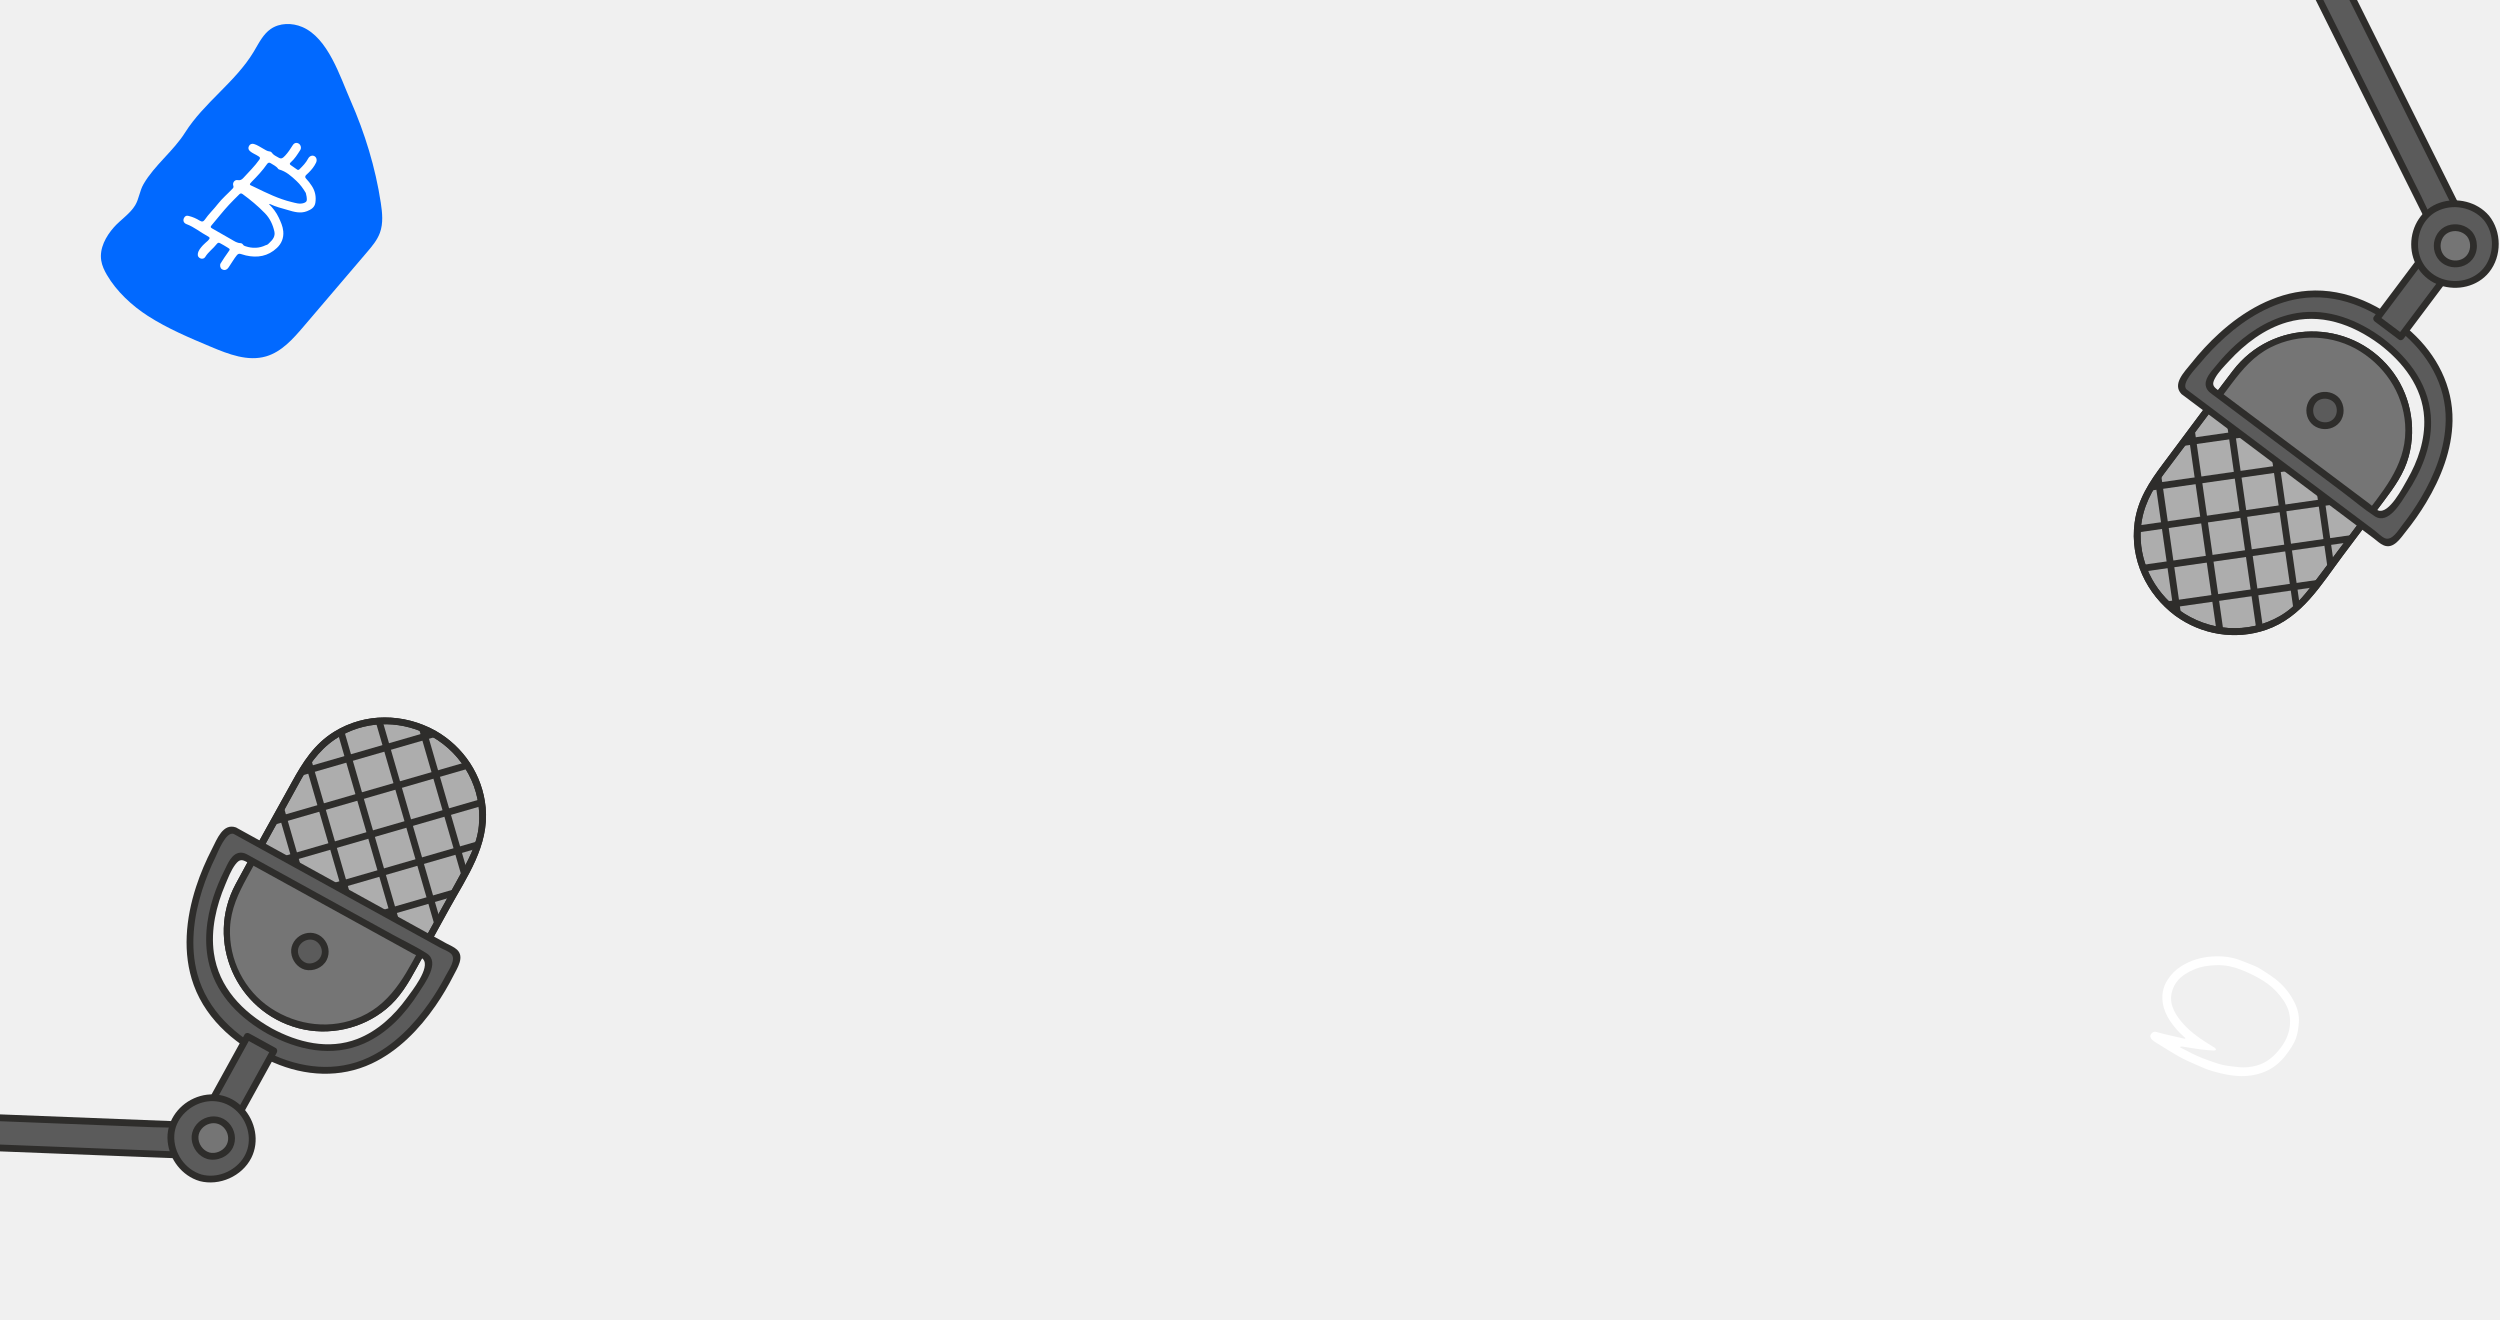
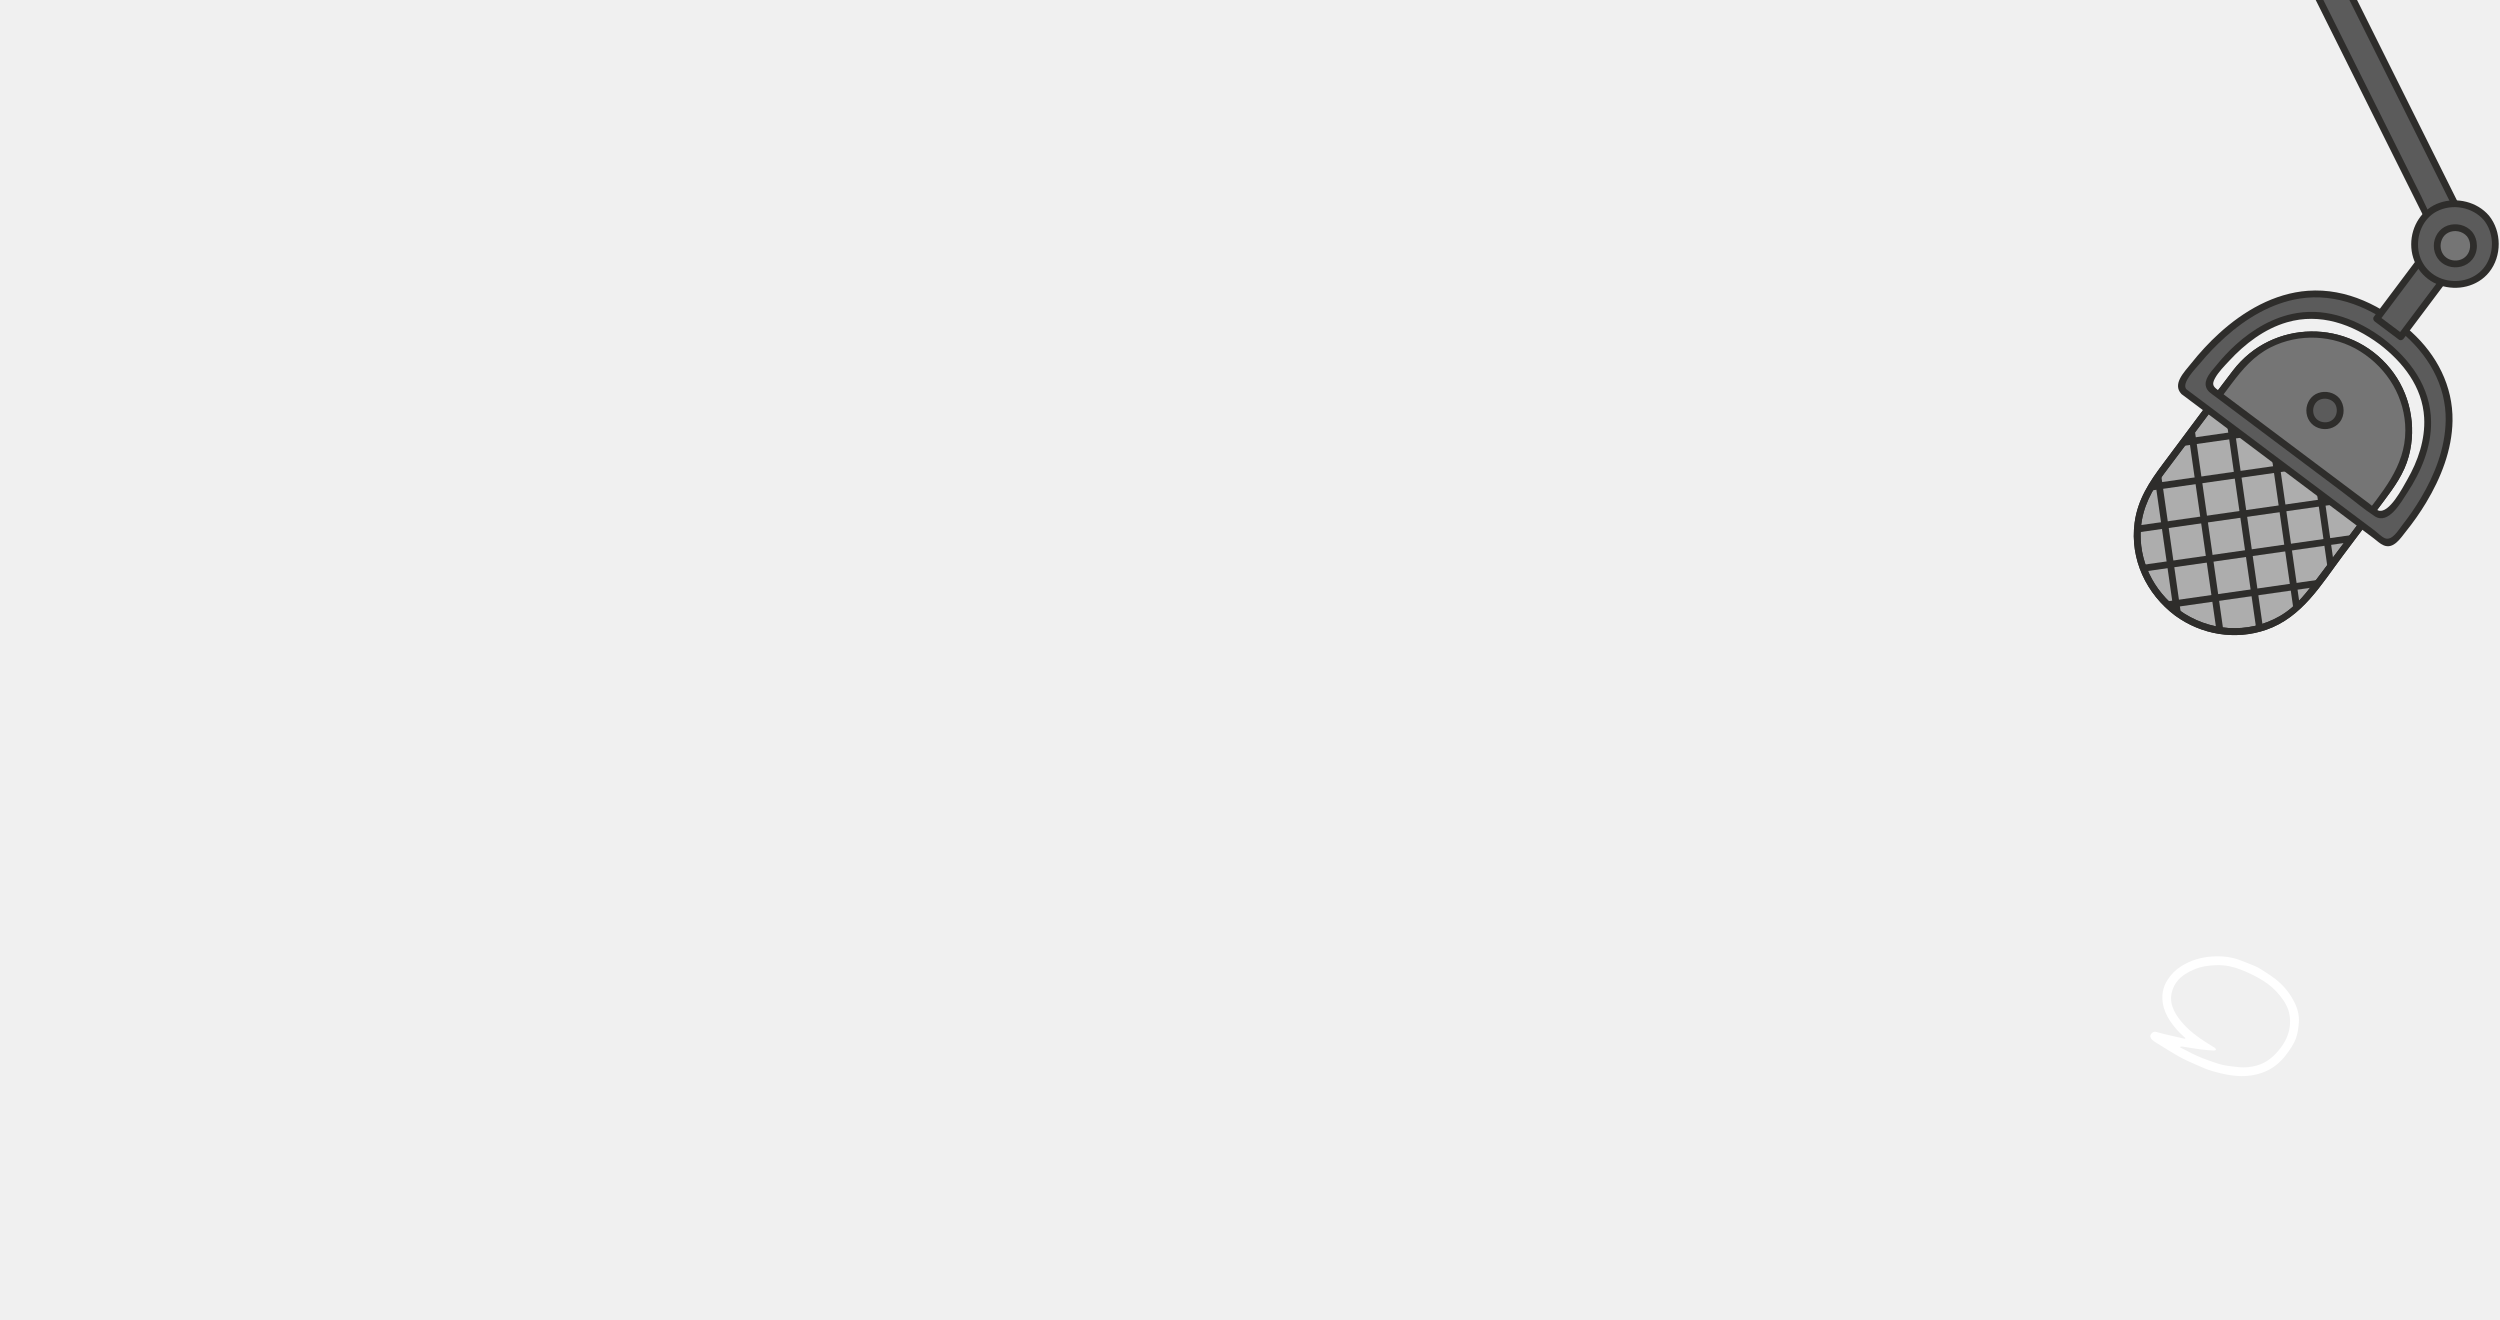
<svg xmlns="http://www.w3.org/2000/svg" width="1891" height="998" viewBox="0 0 1891 998" fill="none">
  <g clip-path="url(#clip0_176_150)">
    <path d="M1646.78 463.519C1646.27 463.136 1645.77 462.754 1645.26 462.371C1613.58 438.599 1607.16 393.636 1630.94 361.953L1691.37 281.414C1715.14 249.731 1760.11 243.31 1791.79 267.096C1792.29 267.478 1792.8 267.861 1793.31 268.243C1824.99 292.016 1831.41 336.965 1807.64 368.661C1788.5 394.169 1766.3 423.762 1747.2 449.214C1723.42 480.897 1678.47 487.305 1646.79 463.519H1646.78Z" fill="#ADADAD" />
    <path d="M1648.18 461.347C1628.73 446.755 1617.43 423.939 1619.37 399.443C1620.61 383.745 1627.57 370.711 1636.8 358.415C1653.83 335.722 1670.85 313.042 1687.87 290.349C1696.19 279.269 1704.8 269.173 1717.51 262.751C1738.9 251.958 1765.12 253.065 1785.42 265.866C1806.02 278.859 1819.4 300.937 1819.4 325.543C1819.4 353.305 1801.26 372.828 1785.53 393.8C1775.03 407.79 1764.53 421.781 1754.03 435.784C1745.32 447.384 1737.18 458.737 1724.35 466.087C1700.22 479.914 1670.48 477.618 1648.18 461.36C1645.49 459.407 1642.66 463.724 1645.36 465.691C1665.17 480.132 1690.76 484.409 1714.04 476.402C1741.44 466.975 1755.87 441.932 1772.42 419.895C1782.63 406.287 1792.84 392.68 1803.06 379.058C1811.04 368.416 1818.46 358.169 1821.98 345.149C1828.16 322.264 1822.93 297.18 1807.95 278.763C1777.09 240.796 1718.76 241.493 1689.06 280.212C1671.15 303.561 1653.73 327.292 1636.08 350.832C1625.85 364.467 1616.92 377.911 1614.62 395.399C1610.97 422.969 1623.43 449.242 1645.37 465.705C1648.03 467.7 1650.85 463.369 1648.2 461.374L1648.18 461.347Z" fill="#2E2D2B" />
    <mask id="mask0_176_150" style="mask-type:luminance" maskUnits="userSpaceOnUse" x="1616" y="252" width="206" height="226">
      <path d="M1646.78 463.519C1646.27 463.136 1645.77 462.754 1645.26 462.371C1613.58 438.599 1607.16 393.636 1630.94 361.953L1691.37 281.414C1715.14 249.731 1760.11 243.31 1791.79 267.096C1792.29 267.478 1792.8 267.861 1793.31 268.243C1824.99 292.016 1831.41 336.965 1807.64 368.661C1788.5 394.169 1766.3 423.761 1747.2 449.214C1723.42 480.897 1678.47 487.305 1646.79 463.519H1646.78Z" fill="white" />
    </mask>
    <g mask="url(#mask0_176_150)">
      <path d="M1565.37 470.609C1660.45 457.043 1755.53 443.49 1850.62 429.923C1853.93 429.459 1852.9 424.376 1849.62 424.854C1754.53 438.421 1659.46 451.974 1564.37 465.541C1561.06 466.005 1562.09 471.088 1565.37 470.609Z" fill="#2E2D2B" />
      <path d="M1551.28 442.356C1646.37 428.789 1741.44 415.236 1836.53 401.669C1839.84 401.205 1838.82 396.123 1835.54 396.601C1740.45 410.167 1645.37 423.72 1550.28 437.287C1546.98 437.752 1548 442.834 1551.28 442.356Z" fill="#2E2D2B" />
      <path d="M1537.19 414.102C1632.28 400.535 1727.36 386.982 1822.45 373.416C1825.76 372.951 1824.73 367.869 1821.45 368.347C1726.36 381.914 1631.29 395.467 1536.2 409.033C1532.89 409.498 1533.91 414.58 1537.19 414.102Z" fill="#2E2D2B" />
      <path d="M1523.11 385.849C1618.2 372.282 1713.27 358.729 1808.36 345.162C1811.67 344.698 1810.64 339.615 1807.37 340.093C1712.28 353.66 1617.2 367.213 1522.11 380.78C1518.8 381.244 1519.83 386.327 1523.11 385.849Z" fill="#2E2D2B" />
      <path d="M1509.02 357.595C1604.11 344.028 1699.19 330.475 1794.28 316.909C1797.58 316.444 1796.56 311.362 1793.28 311.84C1698.19 325.406 1603.11 338.959 1508.02 352.526C1504.72 352.991 1505.74 358.073 1509.02 357.595Z" fill="#2E2D2B" />
      <path d="M1617.46 274.938C1631.03 370.027 1644.58 465.103 1658.15 560.193C1658.61 563.499 1663.69 562.475 1663.21 559.196C1649.65 464.106 1636.09 369.03 1622.53 273.94C1622.06 270.634 1616.98 271.659 1617.46 274.938Z" fill="#2E2D2B" />
      <path d="M1645.71 260.852C1659.28 355.942 1672.83 451.018 1686.4 546.107C1686.86 549.414 1691.95 548.389 1691.47 545.11C1677.9 450.02 1664.35 354.944 1650.78 259.855C1650.32 256.548 1645.24 257.573 1645.71 260.852Z" fill="#2E2D2B" />
      <path d="M1673.97 246.766C1687.53 341.856 1701.09 436.932 1714.65 532.021C1715.12 535.328 1720.2 534.303 1719.72 531.024C1706.16 435.934 1692.6 340.858 1679.04 245.769C1678.57 242.463 1673.49 243.487 1673.97 246.766Z" fill="#2E2D2B" />
      <path d="M1702.22 232.68C1715.79 327.77 1729.34 422.846 1742.91 517.936C1743.37 521.242 1748.45 520.217 1747.98 516.938C1734.41 421.849 1720.86 326.773 1707.29 231.683C1706.83 228.377 1701.74 229.401 1702.22 232.68Z" fill="#2E2D2B" />
      <path d="M1730.48 218.595C1744.04 313.684 1757.59 408.76 1771.16 503.85C1771.63 507.156 1776.71 506.131 1776.23 502.852C1762.66 407.763 1749.11 312.687 1735.54 217.597C1735.08 214.291 1730 215.316 1730.48 218.595Z" fill="#2E2D2B" />
      <path d="M1664.28 295.923C1684.02 310.733 1779.96 382.72 1799.7 397.53C1799.7 397.53 1867 315.16 1796.65 262.382C1726.31 209.591 1664.28 295.923 1664.28 295.923Z" fill="#757575" />
      <path d="M1662.86 298.082C1708 331.951 1753.14 365.82 1798.28 399.688C1799.48 400.59 1801.03 399.962 1801.86 398.937C1823.46 372.391 1838.93 332.388 1827.44 298.683C1818.23 271.7 1791.71 249.963 1764.02 244.225C1739.87 239.238 1716.05 247.572 1696.35 261.371C1683.49 270.375 1671.34 281.701 1662.12 294.489C1660.17 297.18 1664.5 300.022 1666.45 297.317C1685.57 270.826 1718.52 246.329 1752.4 247.927C1780.56 249.253 1808.92 269.172 1820.41 294.817C1829.81 315.829 1826.48 339.533 1818.15 360.286C1813.06 372.924 1806.18 385.493 1797.54 396.095L1801.12 395.344C1755.98 361.475 1710.84 327.606 1665.7 293.737C1663.04 291.743 1660.22 296.073 1662.87 298.068L1662.86 298.082Z" fill="#2E2D2B" />
      <path d="M1767.6 303.014C1763.69 298.328 1755.9 297.604 1751.19 301.47C1746.45 305.377 1745.69 313.247 1749.64 317.974C1753.58 322.701 1761.45 323.384 1766.15 319.422C1770.81 315.488 1771.5 307.686 1767.6 303.014Z" fill="#5B5B5B" />
      <path d="M1769.52 301.279C1765.63 296.757 1759.07 295.322 1753.52 297.262C1748.02 299.175 1744.52 304.708 1744.52 310.474C1744.52 316.485 1748.03 321.813 1753.8 323.781C1759.47 325.721 1765.91 324.109 1769.7 319.409C1773.85 314.258 1773.61 306.361 1769.51 301.279C1768.63 300.2 1766.86 300.186 1765.86 301.088C1764.78 302.058 1764.78 303.642 1765.67 304.735C1767.9 307.482 1768.2 311.976 1766.32 315.187C1764.34 318.603 1760.52 320.051 1756.56 319.204C1752.89 318.425 1750.31 315.652 1749.77 311.963C1749.22 308.274 1750.91 304.271 1754.12 302.59C1757.85 300.65 1762.85 301.47 1765.66 304.722C1767.83 307.236 1771.68 303.793 1769.51 301.265L1769.52 301.279Z" fill="#2E2D2B" />
    </g>
    <path d="M1648.18 461.347C1628.73 446.755 1617.43 423.939 1619.37 399.443C1620.61 383.745 1627.57 370.711 1636.8 358.415C1653.83 335.722 1670.85 313.042 1687.87 290.349C1696.19 279.269 1704.8 269.173 1717.51 262.751C1738.9 251.958 1765.12 253.065 1785.42 265.866C1806.02 278.859 1819.4 300.937 1819.4 325.543C1819.4 353.305 1801.26 372.828 1785.53 393.8C1775.03 407.79 1764.53 421.78 1754.03 435.784C1745.32 447.384 1737.18 458.737 1724.35 466.087C1700.22 479.914 1670.48 477.618 1648.18 461.36C1645.49 459.406 1642.66 463.724 1645.36 465.691C1665.17 480.132 1690.76 484.409 1714.04 476.402C1741.44 466.975 1755.87 441.932 1772.42 419.895C1782.63 406.287 1792.84 392.68 1803.06 379.058C1811.04 368.416 1818.46 358.169 1821.98 345.149C1828.16 322.264 1822.93 297.18 1807.95 278.763C1777.09 240.796 1718.76 241.493 1689.06 280.212C1671.15 303.561 1653.73 327.292 1636.08 350.832C1625.85 364.467 1616.92 377.911 1614.62 395.399C1610.97 422.969 1623.43 449.242 1645.37 465.705C1648.03 467.699 1650.85 463.369 1648.2 461.374L1648.18 461.347Z" fill="#2E2D2B" />
    <path d="M1651.95 296.251L1803 409.594C1805.37 411.37 1808.87 410.864 1811.08 408.405C1828.59 388.882 1894.3 306.197 1812.12 244.539C1730.31 183.155 1666.08 265.784 1651.03 287.876C1649.09 290.732 1649.48 294.407 1651.94 296.251H1651.95ZM1801.09 258.065C1868.49 308.629 1821.07 370.834 1806.24 387.474C1804.03 389.947 1800.53 390.453 1798.15 388.677L1672.98 294.762C1670.49 292.89 1670.13 289.174 1672.11 286.319C1685.09 267.615 1734.09 207.815 1801.08 258.079L1801.09 258.065Z" fill="#5B5B5B" />
    <path d="M1650.53 298.41C1676.1 317.592 1701.65 336.76 1727.21 355.942C1744.27 368.743 1761.35 381.559 1778.41 394.36C1784.1 398.623 1789.78 402.886 1795.46 407.162C1797.84 408.952 1800.31 411.411 1803.12 412.545C1810.53 415.578 1815.82 407.012 1819.78 402.079C1825.33 395.18 1830.45 387.912 1835.02 380.329C1846.26 361.653 1854.74 340.38 1855.09 318.33C1855.5 291.975 1843.13 268.407 1823.85 250.906C1802.58 231.588 1774.98 217.775 1745.67 219.947C1720.18 221.833 1697.16 235.235 1678.6 252.122C1670.82 259.185 1663.7 266.959 1657.17 275.184C1652.34 281.264 1642.91 290.445 1650 297.986C1652.27 300.405 1656.14 296.962 1653.85 294.53C1649.52 289.912 1661.31 278.176 1663.99 274.938C1669.84 267.875 1676.19 261.221 1683.01 255.1C1698.9 240.864 1717.94 229.306 1739.27 225.877C1767.42 221.354 1794.38 233.036 1815.79 250.728C1836.21 267.588 1850.33 290.964 1849.92 317.988C1849.59 338.973 1841.64 359.166 1831 376.982C1826.81 383.991 1822.16 390.726 1817.12 397.147C1814.35 400.686 1809.43 409.32 1803.99 407.135C1801.3 406.055 1798.48 402.995 1796.19 401.287L1779.49 388.759C1763.77 376.955 1748.03 365.15 1732.3 353.346C1705.99 333.59 1679.66 313.848 1653.35 294.093C1650.68 292.098 1647.87 296.429 1650.52 298.424L1650.53 298.41Z" fill="#2E2D2B" />
    <path d="M1799.67 260.224C1817.64 273.941 1832.35 292.603 1833.64 315.966C1834.54 332.47 1828.95 348.715 1820.82 362.882C1817.56 368.566 1807.23 388.813 1799.08 386.163C1796.83 385.425 1794.19 382.488 1792.32 381.08C1787.94 377.788 1783.55 374.495 1779.15 371.203C1753.67 352.075 1728.19 332.962 1702.7 313.835C1694.25 307.495 1685.8 301.156 1677.35 294.817C1674.03 292.316 1672.91 290.745 1675.44 286.086C1677.97 281.428 1682.48 276.905 1686.11 272.984C1698.05 260.046 1712.78 248.747 1729.9 243.774C1754.98 236.492 1779.33 245.236 1799.69 260.251C1802.36 262.218 1805.19 257.901 1802.51 255.92C1783.65 242.012 1761.09 232.926 1737.36 236.793C1719.8 239.648 1703.97 249.062 1690.96 260.893C1685.63 265.743 1680.73 271.044 1676.19 276.646C1672.68 280.977 1666.67 286.906 1668.75 292.986C1669.8 296.087 1672.67 297.754 1675.14 299.612C1679.38 302.782 1683.6 305.965 1687.83 309.135C1715.98 330.257 1744.13 351.379 1772.28 372.501C1780.2 378.444 1787.95 385.125 1796.27 390.508C1806.69 397.243 1816.14 379.892 1820.9 372.651C1831.29 356.871 1839.05 338.345 1838.88 319.19C1838.66 292.699 1822.86 271.495 1802.51 255.947C1799.88 253.925 1797.05 258.256 1799.69 260.278L1799.67 260.224Z" fill="#2E2D2B" />
    <path d="M1832.54 194.631C1823.84 206.23 1806.42 229.442 1797.71 241.055L1815.94 254.745C1824.65 243.146 1842.07 219.934 1850.78 208.321C1850.78 208.321 1852.46 201.093 1845.48 195.847C1839.39 191.27 1832.54 194.631 1832.54 194.631Z" fill="#5B5B5B" />
    <path d="M1830.39 193.224C1818.77 208.703 1807.16 224.169 1795.55 239.648C1794.67 240.81 1795.23 242.435 1796.3 243.228C1802.38 247.791 1808.46 252.354 1814.54 256.917C1815.7 257.792 1817.32 257.232 1818.12 256.166C1828.85 241.862 1839.58 227.557 1850.3 213.253C1851.97 211.039 1853.49 209.427 1853.54 206.599C1853.61 202.514 1851.97 198.511 1849.1 195.601C1844.51 190.928 1837.37 189.494 1831.4 192.322C1828.39 193.757 1830.7 198.374 1833.7 196.954C1839.18 194.344 1845.97 197.432 1847.89 203.156C1848.3 204.372 1848.42 205.656 1848.36 206.941C1848.36 207.269 1848.36 207.678 1848.24 207.993C1848.76 206.599 1847.49 208.43 1847.46 208.471C1845.39 211.231 1843.32 213.99 1841.25 216.75C1832.09 228.951 1822.94 241.137 1813.8 253.338L1817.38 252.586C1811.3 248.023 1805.22 243.46 1799.14 238.897L1799.89 242.476C1811.5 226.997 1823.12 211.531 1834.73 196.052C1836.72 193.388 1832.39 190.573 1830.4 193.224H1830.39Z" fill="#2E2D2B" />
    <path d="M1859.27 159.054C1830.67 101.686 1773.47 -13.063 1744.87 -70.431L1724.46 -60.267C1753.06 -2.899 1810.25 111.838 1838.86 169.206C1838.86 169.206 1854.36 198.812 1864.27 193.88C1875.02 188.524 1859.27 159.027 1859.27 159.027V159.054Z" fill="#5B5B5B" />
    <path d="M1861.58 157.893C1830.93 96.399 1800.27 34.919 1769.63 -26.575C1762.16 -41.577 1754.67 -56.578 1747.2 -71.579C1746.57 -72.822 1744.98 -73.369 1743.73 -72.74C1736.92 -69.352 1730.12 -65.964 1723.31 -62.576C1722.07 -61.947 1721.52 -60.362 1722.15 -59.105C1747.25 -8.773 1772.33 41.572 1797.43 91.904C1809.36 115.841 1821.3 139.777 1833.23 163.713C1836.45 170.189 1839.77 176.419 1843.92 182.362C1847.76 187.841 1853.95 196.872 1861.58 197.022C1879.95 197.377 1865.43 165.161 1861.58 157.893C1860.02 154.956 1855.39 157.251 1856.95 160.202C1859.75 165.489 1862.18 171.132 1863.84 176.87C1865.8 183.674 1866.19 197.404 1856.18 188.838C1844.4 178.769 1838.06 161.814 1831.34 148.329C1808.13 101.768 1784.93 55.221 1761.72 8.66C1750.08 -14.703 1738.42 -38.065 1726.78 -61.428C1726.4 -60.267 1726.01 -59.119 1725.62 -57.958C1732.43 -61.346 1739.23 -64.734 1746.03 -68.123C1744.87 -68.505 1743.73 -68.901 1742.56 -69.284C1773.21 -7.79 1803.87 53.691 1834.51 115.185C1841.98 130.186 1849.47 145.187 1856.95 160.188C1858.43 163.167 1863.05 160.858 1861.58 157.879V157.893Z" fill="#2E2D2B" />
    <path d="M1880.73 164.792C1870.39 152.387 1849.72 150.447 1837.26 160.721C1824.7 171.063 1822.71 191.94 1833.16 204.441C1843.57 216.969 1864.46 218.772 1876.89 208.293C1889.24 197.883 1891.07 177.212 1880.73 164.792Z" fill="#5B5B5B" />
    <path d="M1882.64 163.071C1873.64 152.592 1858.3 148.958 1845.33 153.384C1832.01 157.92 1823.83 170.982 1823.84 184.849C1823.85 198.866 1832.15 211.217 1845.54 215.794C1858.61 220.261 1873.95 216.86 1882.75 205.93C1892.52 193.784 1892.4 175.135 1882.66 163.085C1880.57 160.503 1876.73 163.945 1878.8 166.541C1886.18 175.668 1886.8 189.344 1880.95 199.426C1874.94 209.796 1862.76 214.236 1851.22 211.996C1839.69 209.755 1831.05 201.011 1829.32 189.371C1827.61 177.963 1832.67 165.38 1843.16 159.901C1854.81 153.822 1870.21 156.54 1878.8 166.528C1880.98 169.042 1884.83 165.599 1882.66 163.071H1882.64Z" fill="#2E2D2B" />
    <path d="M1867.93 177.007C1863.28 171.432 1853.99 170.558 1848.38 175.176C1842.73 179.821 1841.83 189.221 1846.53 194.836C1851.22 200.465 1860.6 201.285 1866.19 196.571C1871.74 191.885 1872.56 182.595 1867.91 177.02L1867.93 177.007Z" fill="#757575" />
    <path d="M1869.85 175.285C1865.37 170.08 1857.79 168.372 1851.38 170.599C1844.98 172.826 1840.93 179.22 1840.93 185.928C1840.93 192.869 1845 199.017 1851.66 201.285C1858.19 203.512 1865.67 201.694 1870.03 196.271C1874.83 190.3 1874.61 181.16 1869.85 175.272C1867.76 172.689 1863.93 176.132 1866 178.728C1868.9 182.321 1869.13 187.827 1866.84 191.789C1864.39 196.011 1859.46 197.787 1854.76 196.803C1850.18 195.847 1846.9 192.39 1846.21 187.773C1845.51 183.155 1847.53 178.236 1851.67 176.078C1856.37 173.632 1862.55 174.711 1866 178.742C1868.17 181.256 1872.03 177.813 1869.85 175.285Z" fill="#2E2D2B" />
  </g>
  <path d="M1653 785.16C1652.52 784.728 1652.03 784.312 1651.55 783.875C1647.74 780.411 1644.37 776.62 1641.49 772.293C1638.64 768.018 1636.63 763.49 1635.9 758.471C1635.02 752.426 1636.05 746.709 1639.39 741.388C1642.15 736.983 1645.71 733.452 1650.03 730.753C1657.02 726.395 1664.72 724.096 1672.95 723.51C1678.48 723.114 1683.99 723.366 1689.32 724.688C1693.52 725.724 1697.54 727.533 1701.6 729.105C1704.05 730.048 1706.53 730.985 1708.79 732.29C1711.96 734.115 1714.95 736.265 1718 738.295C1725.33 743.169 1731.02 749.54 1735.09 757.31C1737.7 762.31 1739.29 767.681 1738.86 773.348C1738.57 777.239 1738.05 781.244 1736.81 784.911C1735.15 789.821 1732.06 794.064 1728.9 798.213C1725.18 803.088 1720.7 807.001 1715.25 809.668C1710.06 812.208 1704.54 813.567 1698.68 813.901C1689.96 814.394 1681.65 812.505 1673.43 810.168C1669.16 808.952 1665.07 807.067 1660.97 805.287C1656.72 803.433 1652.46 801.561 1648.42 799.292C1642.62 796.042 1637.02 792.439 1631.35 788.964C1630.21 788.265 1629.05 787.525 1628.06 786.635C1626.42 785.156 1626.11 783.577 1627 782.279C1628.34 780.321 1629.73 780.084 1631.97 780.788C1634.94 781.723 1638 782.372 1641.03 783.091C1644.91 784.01 1648.81 784.865 1652.7 785.749C1652.8 785.554 1652.9 785.353 1652.99 785.158L1653 785.16ZM1649.04 791.833C1649.05 791.976 1649.05 792.119 1649.07 792.263C1650.58 793.018 1652.13 793.714 1653.61 794.535C1658.86 797.437 1664.28 799.951 1669.96 801.869C1673.67 803.122 1677.33 804.618 1681.14 805.475C1685.19 806.387 1689.37 806.754 1693.51 807.203C1698.04 807.7 1702.54 807.177 1706.89 806C1714.2 804.022 1719.72 799.377 1724.35 793.553C1728.41 788.455 1731.23 782.785 1731.99 776.291C1732.31 773.601 1732.27 770.791 1731.87 768.11C1731.01 762.352 1728.14 757.526 1724.49 753.023C1720.9 748.593 1716.68 744.804 1711.94 741.863C1706.55 738.501 1700.73 735.656 1694.79 733.368C1689.2 731.209 1683.19 729.905 1677.12 730.033C1670.88 730.163 1664.7 730.984 1658.9 733.602C1653 736.265 1647.71 739.618 1644.62 745.631C1642.01 750.72 1641.41 755.981 1643.23 761.436C1644.67 765.734 1647.17 769.409 1650.06 772.865C1655.45 779.323 1662.06 784.283 1669.12 788.73C1671.19 790.037 1673.31 791.25 1675.35 792.601C1675.78 792.887 1675.96 793.576 1676.24 794.082C1675.77 794.281 1675.3 794.666 1674.84 794.637C1671.54 794.433 1668.24 794.273 1664.97 793.844C1660.21 793.212 1655.5 792.343 1650.76 791.624C1650.22 791.539 1649.62 791.755 1649.05 791.834L1649.04 791.833Z" fill="white" />
-   <g clip-path="url(#clip1_176_150)">
-     <path d="M327.988 554.895C327.432 554.591 326.875 554.287 326.319 553.984C291.63 534.864 247.998 547.48 228.884 582.182L180.279 670.362C161.159 705.052 173.775 748.683 208.477 767.797C209.034 768.101 209.59 768.405 210.147 768.709C244.836 787.829 288.455 775.218 307.587 740.523C322.98 712.593 340.84 680.195 356.199 652.324C375.319 617.635 362.696 574.022 327.994 554.907L327.988 554.895Z" fill="#ADADAD" />
-     <path d="M326.585 557.07C305.29 545.327 279.846 544.398 258.309 556.23C244.508 563.813 235.481 575.507 228.065 588.979C214.368 613.822 200.684 638.66 186.988 663.502C180.304 675.64 174.635 687.635 174 701.857C172.949 725.798 184.728 749.247 204.74 762.498C225.05 775.944 250.674 779.069 273.107 768.96C298.418 757.556 308.765 732.993 321.425 710.041C329.864 694.715 338.309 679.401 346.76 664.069C353.761 651.37 360.767 639.282 362.198 624.566C364.892 596.888 350.58 570.714 326.598 557.064C323.711 555.413 326.485 551.061 329.385 552.707C350.689 564.836 365.1 586.409 367.365 610.924C370.029 639.784 353.123 663.225 339.828 687.363C331.62 702.27 323.406 717.165 315.186 732.078C308.76 743.725 302.466 754.698 292.043 763.261C273.716 778.292 248.696 783.826 225.754 777.74C178.459 765.198 155.134 711.737 178.234 668.751C192.163 642.829 206.644 617.198 220.854 591.434C229.082 576.503 237.673 562.846 252.669 553.557C276.307 538.905 305.379 539.472 329.403 552.714C332.316 554.323 329.523 558.668 326.616 557.071L326.585 557.07Z" fill="#2E2D2B" />
-     <mask id="mask1_176_150" style="mask-type:luminance" maskUnits="userSpaceOnUse" x="171" y="545" width="195" height="233">
-       <path d="M327.988 554.895C327.432 554.591 326.875 554.287 326.319 553.983C291.63 534.863 247.998 547.48 228.884 582.182L180.279 670.362C161.159 705.051 173.775 748.683 208.477 767.797C209.034 768.101 209.59 768.405 210.147 768.708C244.836 787.828 288.455 775.217 307.587 740.522C322.98 712.593 340.84 680.194 356.199 652.324C375.319 617.635 362.696 574.022 327.994 554.907L327.988 554.895Z" fill="white" />
-     </mask>
-     <g mask="url(#mask1_176_150)">
-       <path d="M301.009 477.757C327.704 570.025 354.405 662.276 381.1 754.544C382.035 757.75 376.98 758.903 376.069 755.717C349.374 663.449 322.673 571.198 295.978 478.93C295.043 475.724 300.098 474.571 301.009 477.757Z" fill="#2E2D2B" />
-       <path d="M269.464 476.521C296.159 568.789 322.86 661.04 349.555 753.308C350.49 756.514 345.435 757.667 344.524 754.481C317.829 662.213 291.128 569.962 264.433 477.694C263.499 474.488 268.553 473.335 269.464 476.521Z" fill="#2E2D2B" />
-       <path d="M237.917 475.285C264.612 567.554 291.313 659.804 318.008 752.073C318.943 755.278 313.888 756.432 312.977 753.246C286.282 660.977 259.581 568.727 232.886 476.458C231.952 473.253 237.006 472.099 237.917 475.285Z" fill="#2E2D2B" />
-       <path d="M206.372 474.05C233.067 566.318 259.769 658.569 286.463 750.837C287.398 754.043 282.343 755.196 281.432 752.01C254.738 659.742 228.036 567.491 201.341 475.222C200.407 472.017 205.461 470.864 206.372 474.05Z" fill="#2E2D2B" />
-       <path d="M174.826 472.814C201.52 565.083 228.222 657.333 254.916 749.602C255.851 752.807 250.796 753.961 249.885 750.775C223.191 658.506 196.489 566.256 169.795 473.987C168.86 470.782 173.915 469.628 174.826 472.814Z" fill="#2E2D2B" />
-       <path d="M144.012 605.635C236.28 578.941 328.531 552.239 420.799 525.545C424.005 524.61 425.158 529.665 421.972 530.576C329.704 557.27 237.453 583.972 145.185 610.666C141.979 611.601 140.826 606.546 144.012 605.635Z" fill="#2E2D2B" />
-       <path d="M142.777 637.182C235.046 610.487 327.296 583.786 419.565 557.091C422.77 556.156 423.924 561.211 420.738 562.122C328.469 588.817 236.219 615.518 143.95 642.213C140.745 643.147 139.591 638.093 142.777 637.182Z" fill="#2E2D2B" />
-       <path d="M141.541 668.727C233.81 642.033 326.06 615.331 418.329 588.637C421.534 587.702 422.688 592.757 419.502 593.668C327.233 620.362 234.982 647.064 142.714 673.758C139.509 674.693 138.355 669.639 141.541 668.727Z" fill="#2E2D2B" />
-       <path d="M140.305 700.274C232.573 673.579 324.824 646.878 417.092 620.183C420.298 619.248 421.451 624.303 418.265 625.214C325.997 651.909 233.746 678.61 141.478 705.305C138.272 706.24 137.119 701.185 140.305 700.274Z" fill="#2E2D2B" />
-       <path d="M139.07 731.82C231.339 705.125 323.589 678.424 415.858 651.729C419.063 650.794 420.217 655.849 417.031 656.76C324.762 683.455 232.512 710.156 140.243 736.851C137.038 737.785 135.884 732.731 139.07 731.82Z" fill="#2E2D2B" />
-       <path d="M182.378 639.701C203.991 651.616 309.035 709.511 330.647 721.426C330.647 721.426 283.196 816.624 206.179 774.168C129.149 731.718 182.378 639.701 182.378 639.701Z" fill="#757575" />
-       <path d="M183.763 637.519C233.186 664.761 282.609 692.003 332.032 719.244C333.348 719.97 333.409 721.636 332.817 722.817C317.488 753.415 287.37 783.949 251.92 787.32C223.536 790.009 192.824 774.761 176.216 751.87C161.752 731.908 159.562 706.761 164.049 683.13C166.977 667.71 172.313 651.984 180.184 638.323C181.835 635.436 186.205 638.217 184.541 641.109C168.241 669.418 159.444 709.526 174.821 739.761C187.597 764.889 217.41 782.565 245.51 782.506C268.529 782.443 288.771 769.666 304.269 753.542C313.703 743.717 322.334 732.275 328.453 720.048L329.238 723.62C279.815 696.378 230.392 669.136 180.969 641.895C178.056 640.285 180.849 635.94 183.756 637.537L183.763 637.519Z" fill="#2E2D2B" />
-       <path d="M231.286 730.983C225.409 729.345 221.549 722.543 223.138 716.657C224.753 710.73 231.619 706.812 237.551 708.469C243.477 710.115 247.333 717.009 245.651 722.922C243.978 728.786 237.152 732.626 231.286 730.983Z" fill="#5B5B5B" />
-       <path d="M230.495 733.451C224.773 731.759 220.771 726.37 220.261 720.515C219.743 714.71 223.351 709.248 228.607 706.879C234.088 704.41 240.388 705.422 244.55 709.87C248.648 714.243 249.828 720.784 247.097 726.166C244.108 732.068 236.807 735.088 230.49 733.439C229.146 733.085 228.404 731.472 228.817 730.192C229.258 728.809 230.702 728.158 232.064 728.519C235.482 729.421 239.704 727.849 241.862 724.823C244.162 721.614 243.911 717.531 241.511 714.267C239.297 711.248 235.708 710.034 232.12 711.051C228.532 712.068 225.579 715.257 225.366 718.875C225.129 723.072 227.931 727.294 232.046 728.512C235.23 729.46 233.674 734.387 230.477 733.445L230.495 733.451Z" fill="#2E2D2B" />
-     </g>
-     <path d="M326.585 557.07C305.29 545.326 279.846 544.398 258.309 556.23C244.508 563.813 235.481 575.507 228.065 588.979C214.368 613.822 200.684 638.659 186.988 663.502C180.304 675.64 174.635 687.635 174 701.857C172.949 725.798 184.728 749.246 204.74 762.497C225.05 775.944 250.674 779.068 273.107 768.96C298.418 757.555 308.765 732.993 321.425 710.041C329.864 694.715 338.309 679.401 346.76 664.069C353.761 651.369 360.767 639.282 362.198 624.566C364.892 596.888 350.58 570.714 326.598 557.064C323.711 555.413 326.485 551.061 329.385 552.706C350.689 564.835 365.1 586.409 367.365 610.924C370.029 639.783 353.123 663.225 339.828 687.363C331.62 702.27 323.406 717.165 315.186 732.078C308.76 743.725 302.466 754.698 292.043 763.26C273.716 778.292 248.696 783.826 225.754 777.739C178.459 765.198 155.134 711.736 178.234 668.75C192.163 642.828 206.644 617.198 220.854 591.434C229.082 576.503 237.673 562.846 252.669 553.557C276.307 538.905 305.379 539.472 329.403 552.713C332.316 554.323 329.523 558.668 326.616 557.071L326.585 557.07Z" fill="#2E2D2B" />
-     <path d="M177.613 628.33L343.002 719.484C345.593 720.91 346.569 724.306 345.236 727.334C334.631 751.324 286.237 845.193 196.262 795.598C106.688 746.228 155.639 653.726 169.595 630.924C171.402 627.982 174.915 626.834 177.607 628.318L177.613 628.33ZM204.065 779.99C277.852 820.664 315.084 751.874 324.166 731.523C325.511 728.489 324.535 725.093 321.939 723.655L184.893 648.112C182.165 646.614 178.625 647.804 176.836 650.784C165.115 670.301 130.726 739.547 204.071 779.972L204.065 779.99Z" fill="#5B5B5B" />
-     <path d="M178.997 626.148C206.986 641.574 234.958 656.992 262.948 672.418C281.629 682.717 300.329 693.022 319.011 703.321C325.232 706.752 331.453 710.182 337.687 713.607C340.295 715.04 343.553 716.284 345.737 718.372C351.55 723.889 345.912 732.229 343.043 737.867C339.032 745.759 334.51 753.416 329.471 760.691C317.063 778.615 301.154 795.089 281.19 804.459C257.33 815.66 230.764 814.069 206.888 803.683C180.536 792.225 156.605 772.737 146.541 745.114C137.793 721.108 140.555 694.614 148.323 670.749C151.57 660.759 155.733 651.076 160.549 641.743C164.105 634.836 168.603 622.47 178.392 625.836C181.528 626.911 179.978 631.85 176.823 630.769C170.834 628.717 164.977 644.288 163.125 648.06C159.088 656.293 155.631 664.818 152.852 673.548C146.4 693.883 143.686 715.996 149.32 736.848C156.759 764.366 178.489 784.156 203.414 796.406C227.171 808.09 254.287 811.367 278.757 799.891C297.755 790.971 312.898 775.426 324.769 758.404C329.436 751.701 333.669 744.699 337.452 737.465C339.539 733.482 345.391 725.451 341.164 721.391C339.074 719.381 335.128 718.072 332.628 716.681L314.347 706.606C297.125 697.118 279.897 687.618 262.675 678.13C233.853 662.255 205.038 646.362 176.217 630.488C173.304 628.878 176.096 624.533 179.004 626.13L178.997 626.148Z" fill="#2E2D2B" />
-     <path d="M205.449 777.807C225.336 788.552 248.396 794.301 270.223 785.874C285.641 779.916 298.156 768.148 307.733 754.916C311.574 749.604 325.791 731.87 320.029 725.535C318.431 723.782 314.669 722.585 312.617 721.457C307.814 718.811 303.01 716.165 298.201 713.507C270.295 698.134 242.401 682.755 214.489 667.369C205.241 662.275 195.987 657.169 186.739 652.076C183.095 650.076 181.203 649.7 177.993 653.918C174.784 658.136 172.513 664.105 170.431 669.029C163.541 685.231 159.29 703.3 161.788 720.951C165.454 746.812 183.428 765.417 205.48 777.808C208.373 779.442 205.599 783.794 202.693 782.166C182.261 770.678 164.712 753.845 158.488 730.62C153.879 713.441 155.956 695.137 161.4 678.418C163.633 671.568 166.451 664.918 169.695 658.482C172.201 653.501 175.138 645.584 181.534 644.98C184.793 644.665 187.492 646.596 190.202 648.088C194.831 650.647 199.468 653.188 204.098 655.747C234.917 672.73 265.742 689.725 296.561 706.708C305.235 711.491 314.508 715.809 322.834 721.184C333.257 727.921 321.316 743.656 316.673 750.978C306.552 766.927 292.849 781.613 275.318 789.333C251.076 800.016 225.25 794.315 202.718 782.155C199.791 780.581 202.578 776.224 205.505 777.797L205.449 777.807Z" fill="#2E2D2B" />
-     <path d="M159.152 834.724C166.153 822.024 180.16 796.606 187.167 783.889L207.141 794.894C200.14 807.594 186.133 833.011 179.126 845.729C179.126 845.729 173.227 850.23 165.576 846.02C158.9 842.345 159.152 834.724 159.152 834.724Z" fill="#5B5B5B" />
-     <path d="M156.982 833.334C166.324 816.387 175.654 799.446 184.996 782.499C185.696 781.225 187.408 781.067 188.569 781.713C195.226 785.382 201.884 789.05 208.542 792.719C209.817 793.418 209.974 795.131 209.328 796.291C200.698 811.958 192.062 827.612 183.426 843.267C182.093 845.696 181.246 847.741 178.69 848.952C174.994 850.693 170.671 850.843 166.839 849.422C160.693 847.157 156.45 841.231 156.575 834.626C156.649 831.296 161.807 831.504 161.747 834.828C161.618 840.895 167.223 845.818 173.228 845.21C174.505 845.084 175.726 844.669 176.874 844.091C177.173 843.957 177.547 843.788 177.783 843.547C176.726 844.593 177.873 842.682 177.899 842.64C179.562 839.613 181.231 836.599 182.894 833.572C190.257 820.214 197.607 806.862 204.976 793.517L205.761 797.089C199.103 793.42 192.445 789.752 185.787 786.084L189.36 785.298C180.017 802.245 170.688 819.186 161.345 836.133C159.736 839.046 155.391 836.254 156.988 833.346L156.982 833.334Z" fill="#2E2D2B" />
-     <path d="M137.693 873.702C73.642 871.198 -54.478 866.184 -118.529 863.681L-117.647 840.895C-53.596 843.399 74.506 848.406 138.562 850.922C138.562 850.922 171.925 852.898 171.498 863.955C171.032 875.958 137.668 873.713 137.668 873.713L137.693 873.702Z" fill="#5B5B5B" />
-     <path d="M137.582 876.284C68.928 873.607 0.28 870.912 -68.374 868.235C-85.121 867.584 -101.874 866.921 -118.621 866.27C-120.013 866.208 -121.162 864.987 -121.106 863.583C-120.811 855.988 -120.517 848.393 -120.223 840.798C-120.161 839.406 -118.941 838.257 -117.537 838.313C-61.337 840.519 -5.132 842.706 51.068 844.911C77.791 845.952 104.519 847.006 131.242 848.047C138.471 848.326 145.515 848.794 152.64 850.139C159.212 851.388 169.988 853.321 173.257 860.21C181.13 876.818 145.792 876.811 137.582 876.284C134.264 876.071 134.454 870.905 137.785 871.113C143.756 871.495 149.899 871.394 155.816 870.556C162.821 869.542 175.503 864.263 163.579 858.652C149.56 852.051 131.498 853.236 116.442 852.648C64.456 850.612 12.487 848.584 -39.5 846.548C-65.582 845.533 -91.669 844.505 -117.751 843.49C-116.85 842.664 -115.966 841.832 -115.065 841.006C-115.359 848.601 -115.653 856.196 -115.947 863.791C-116.773 862.89 -117.605 862.006 -118.431 861.104C-49.777 863.781 18.871 866.477 87.525 869.154C104.273 869.804 121.025 870.468 137.772 871.119C141.099 871.253 140.891 876.412 137.57 876.29L137.582 876.284Z" fill="#2E2D2B" />
-     <path d="M151.743 890.914C136.184 886.581 125.923 868.532 130.171 852.951C134.443 837.255 152.656 826.86 168.348 831.254C184.047 835.599 194.273 853.903 189.826 869.543C185.408 885.08 167.314 895.241 151.743 890.914Z" fill="#5B5B5B" />
-     <path d="M150.959 893.365C137.706 889.461 128.09 876.966 126.8 863.326C125.463 849.318 134.009 836.491 146.658 830.807C159.443 825.061 174.111 827.548 183.784 837.875C193.228 847.96 196.43 863.346 190.079 875.858C183.019 889.754 165.965 897.303 150.977 893.372C147.764 892.527 149.326 887.612 152.546 888.439C163.897 891.416 176.619 886.359 183.409 876.885C190.394 867.145 189.441 854.222 182.656 844.617C175.876 835.024 164.357 830.744 153.031 833.944C141.929 837.074 132.533 846.852 131.849 858.669C131.093 871.791 139.898 884.713 152.533 888.445C155.718 889.393 154.162 894.32 150.965 893.377L150.959 893.365Z" fill="#2E2D2B" />
-     <path d="M157.619 874.224C150.629 872.279 146.015 864.168 147.918 857.152C149.835 850.099 158.035 845.415 165.085 847.394C172.142 849.354 176.745 857.574 174.744 864.605C172.75 871.588 164.616 876.152 157.626 874.206L157.619 874.224Z" fill="#757575" />
-     <path d="M156.842 876.688C150.255 874.741 145.583 868.53 144.981 861.773C144.379 855.016 148.547 848.702 154.663 845.946C160.991 843.095 168.269 844.281 173.07 849.416C177.783 854.455 179.202 862.028 176.048 868.229C172.574 875.054 164.151 878.61 156.829 876.694C153.616 875.849 155.178 870.934 158.398 871.761C162.864 872.926 167.979 870.876 170.649 867.156C173.493 863.192 173.086 857.965 170.258 854.084C167.506 850.304 163.008 848.735 158.511 849.997C154.015 851.259 150.361 855.123 150.094 859.784C149.795 865.073 153.316 870.26 158.411 871.756C161.595 872.704 160.039 877.631 156.842 876.688Z" fill="#2E2D2B" />
-   </g>
-   <g clip-path="url(#clip2_176_150)">
-     <path d="M197.926 29.138C195.705 32.363 193.849 35.925 191.827 39.274C178.001 62.173 154.26 77.654 139.985 100.278C131.102 114.359 116.913 124.898 108.608 139.19C105.624 144.329 105.202 150.262 102.293 155.197C98.522 161.6 91.116 166.298 86.204 171.853C80.052 178.812 75.126 187.854 76.567 197.029C77.173 200.917 78.891 204.545 80.868 207.944C88.126 220.392 99.895 231.309 111.96 239.039C126.867 248.584 143.274 255.491 159.587 262.349C172.845 267.925 187.419 273.594 201.229 269.57C213.003 266.14 221.642 256.353 229.602 247.022C245.611 228.25 261.616 209.487 277.625 190.715C281.433 186.252 285.319 181.653 287.344 176.148C289.998 168.941 289.188 160.968 288.029 153.371C283.975 126.723 276.008 100.735 265.159 76.068C257.18 57.928 248.233 28.724 228.594 20.41C220.907 17.157 211.5 17.198 204.67 22C201.951 23.911 199.811 26.4 197.926 29.138Z" fill="#0169FF" />
-     <path d="M203.436 154.375C206.534 157.434 209.028 160.722 210.81 164.517C212.378 167.849 213.921 171.197 214.258 174.942C214.711 179.946 212.992 184.215 209.423 187.567C202.741 193.854 194.736 195.228 185.995 193.224C184.669 192.921 183.379 192.489 182.075 192.101C180.892 191.752 180.037 191.983 179.18 193.021C176.979 195.694 175.352 198.748 173.373 201.56C172.913 202.209 172.491 202.936 171.889 203.432C170.593 204.506 169.109 204.493 167.749 203.574C166.555 202.768 166.063 200.539 166.908 199.185C168.68 196.313 170.566 193.498 172.535 190.76C174.169 188.493 174.261 188.535 171.793 187.038C170.054 185.987 168.316 184.92 166.519 183.983C165.669 183.538 164.931 183.311 164.021 184.491C161.323 187.997 157.533 190.543 155.189 194.436C154.51 195.559 152.943 196.076 151.502 195.41C150.062 194.744 149.378 193.607 149.64 191.929C150.062 189.277 151.821 187.423 153.47 185.541C154.605 184.246 156.049 183.239 157.284 182.027C159.297 180.054 158.639 179.49 156.961 178.6C151.588 175.75 146.923 171.69 141.098 169.548C138.426 168.566 138.078 165.945 139.803 163.981C140.778 162.868 141.926 163.147 143.051 163.426C145.861 164.126 148.475 165.298 150.937 166.82C152.638 167.87 153.775 167.815 154.896 166.18C157.781 161.952 161.544 158.465 164.663 154.432C167.994 150.127 172.203 146.625 175.927 142.669C176.683 141.87 176.764 141.356 176.445 140.411C175.712 138.273 177.481 135.817 179.673 136.222C181.674 136.584 182.836 135.968 184.122 134.545C188.213 130.022 192.628 125.805 196.152 120.776C197.111 119.401 196.605 118.956 195.488 118.19C193.402 116.772 190.954 115.997 189.024 114.281C187.676 113.09 187.674 111.726 188.319 110.454C189.049 109.02 190.478 108.441 192.115 108.917C194.57 109.629 196.654 111.125 198.865 112.327C200.544 113.24 202.04 114.437 204.063 114.576C204.521 114.61 205.129 114.839 205.481 115.365C206.766 117.302 208.86 118.173 210.766 119.26C212.608 120.319 213.676 119.899 215.684 117.729C217.865 115.37 219.656 112.729 221.321 109.998C222.471 108.113 224.105 107.61 225.833 108.55C227.424 109.412 228.181 111.817 227.146 113.435C225.004 116.792 222.909 120.207 219.85 122.86C219.047 123.555 218.974 124.211 219.836 124.828C221.49 126.019 223.175 127.167 224.855 128.325C225.614 128.851 226.23 128.311 226.677 127.873C229.096 125.493 231.447 123.055 233.042 119.997C234.055 118.057 236.058 117.253 237.662 118.026C239.367 118.845 240.031 120.962 239.063 123.023C237.715 125.903 235.741 128.344 233.484 130.563C232.818 131.214 232.079 131.793 231.458 132.481C230.756 133.26 230.64 134.17 231.413 134.974C233.09 136.731 234.558 138.644 235.881 140.681C238.405 144.556 239.236 148.795 238.555 153.316C238.009 156.934 235.262 158.549 232.23 159.735C227.183 161.715 222.295 160.246 217.467 158.792C213.045 157.461 208.505 156.465 204.33 154.389C204.085 154.267 203.735 154.376 203.429 154.377L203.436 154.375ZM200.932 185.491C202.598 185.213 203.232 184.153 204.037 183.426C206.435 181.254 208.294 178.549 207.551 175.189C206.397 169.975 204.206 165.2 200.379 161.267C195.169 155.909 189.468 151.137 183.43 146.752C182.596 146.148 181.812 146.184 181.083 146.912C178.408 149.566 175.716 152.218 173.158 154.958C168.561 159.887 164.449 165.269 160.053 170.384C159.073 171.522 159.151 172.052 160.416 172.761C165.403 175.565 170.367 178.409 175.311 181.283C177.377 182.487 179.349 183.848 181.886 183.908C182.699 183.929 183.434 184.411 183.886 185.121C184.332 185.811 185.005 186.031 185.707 186.264C191.044 188.069 196.27 187.778 200.925 185.494L200.932 185.491ZM231.321 145.972C229.326 142.587 227.046 139.479 224.321 136.938C220.463 133.331 216.479 129.672 211.13 128.2C210.848 128.123 210.54 127.918 210.374 127.682C208.981 125.663 206.735 124.773 204.8 123.489C203.728 122.784 202.829 122.879 202.003 124.081C198.6 129.003 194.524 133.345 190.307 137.578C188.253 139.644 188.838 139.875 190.921 140.758C191.604 141.044 192.258 141.394 192.924 141.717C201.897 146.079 210.852 150.493 220.631 152.833C223.599 153.542 226.559 154.599 229.674 153.611C230.844 153.237 232.037 152.563 232.076 151.329C232.134 149.498 231.779 147.647 231.312 145.968L231.321 145.972Z" fill="white" />
-   </g>
  <defs>
    <clipPath id="clip0_176_150">
      <rect width="384.02" height="635.215" fill="white" transform="translate(1506 -73)" />
    </clipPath>
    <clipPath id="clip1_176_150">
      <rect width="384.02" height="635.215" fill="white" transform="matrix(0.410808 0.911722 0.911722 -0.410808 -219 646.952)" />
    </clipPath>
    <clipPath id="clip2_176_150">
      <rect width="231.047" height="220.148" fill="white" transform="translate(239.889 8) rotate(69.2649)" />
    </clipPath>
  </defs>
</svg>
